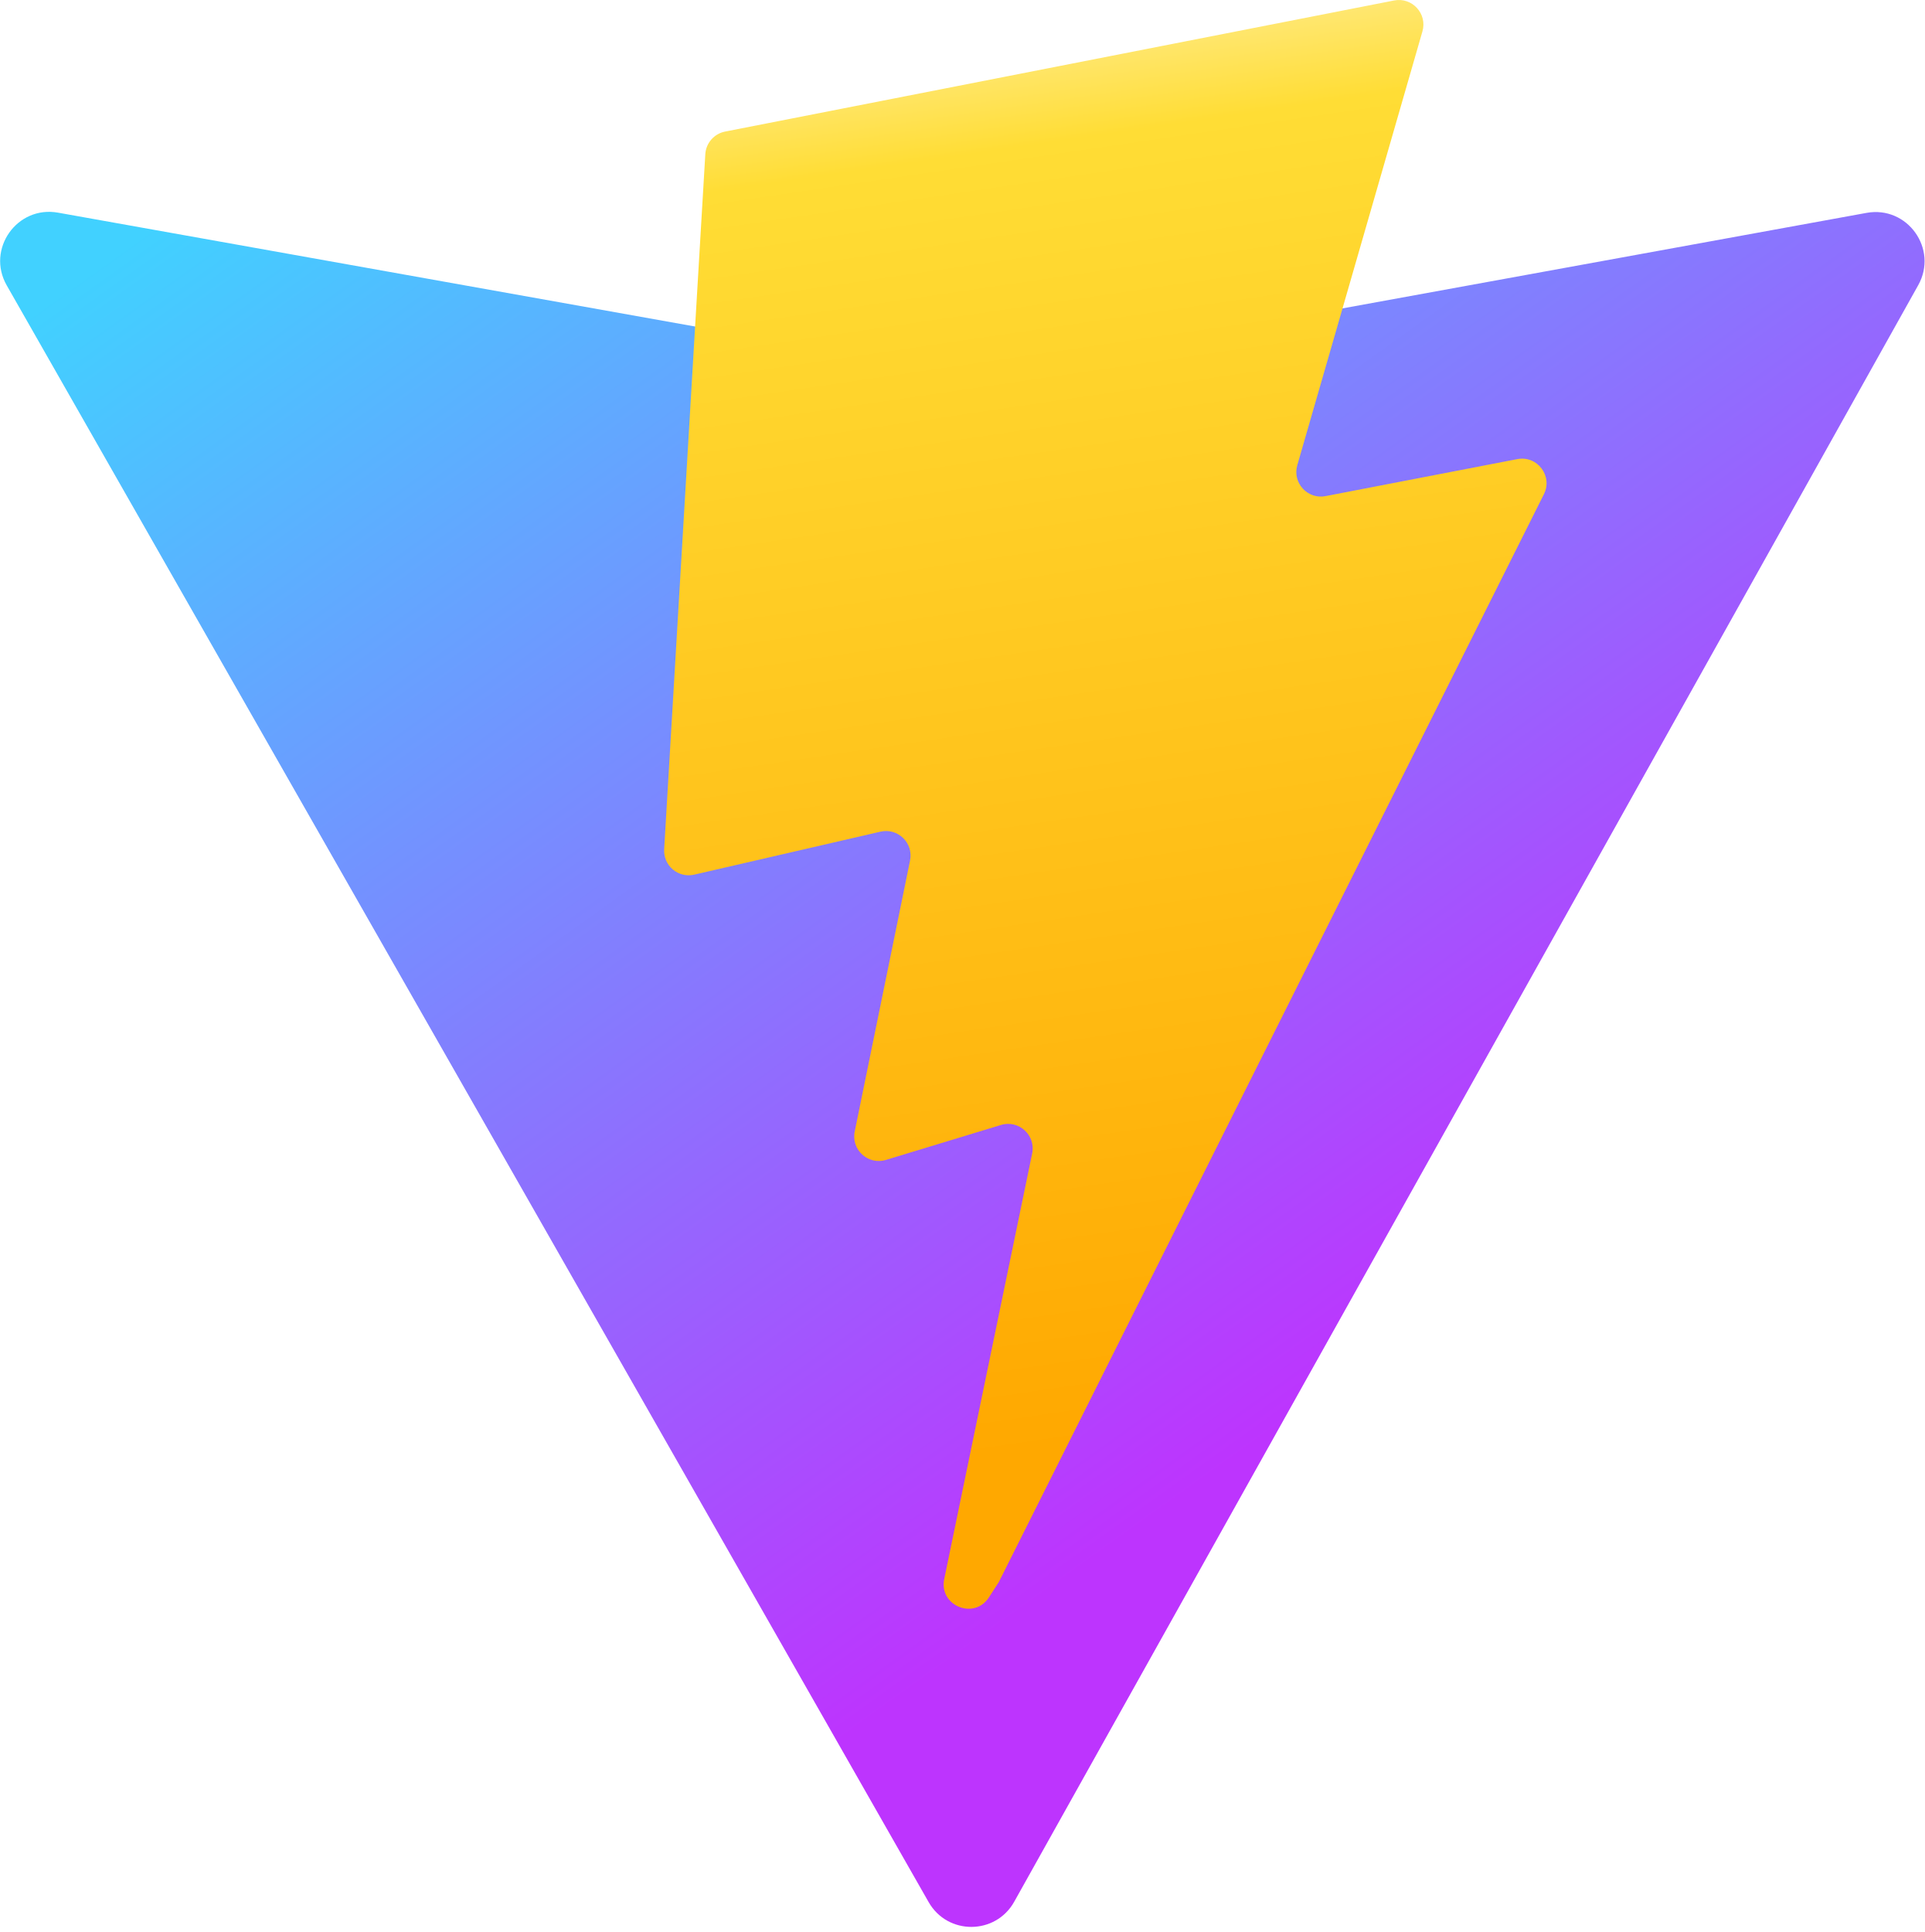
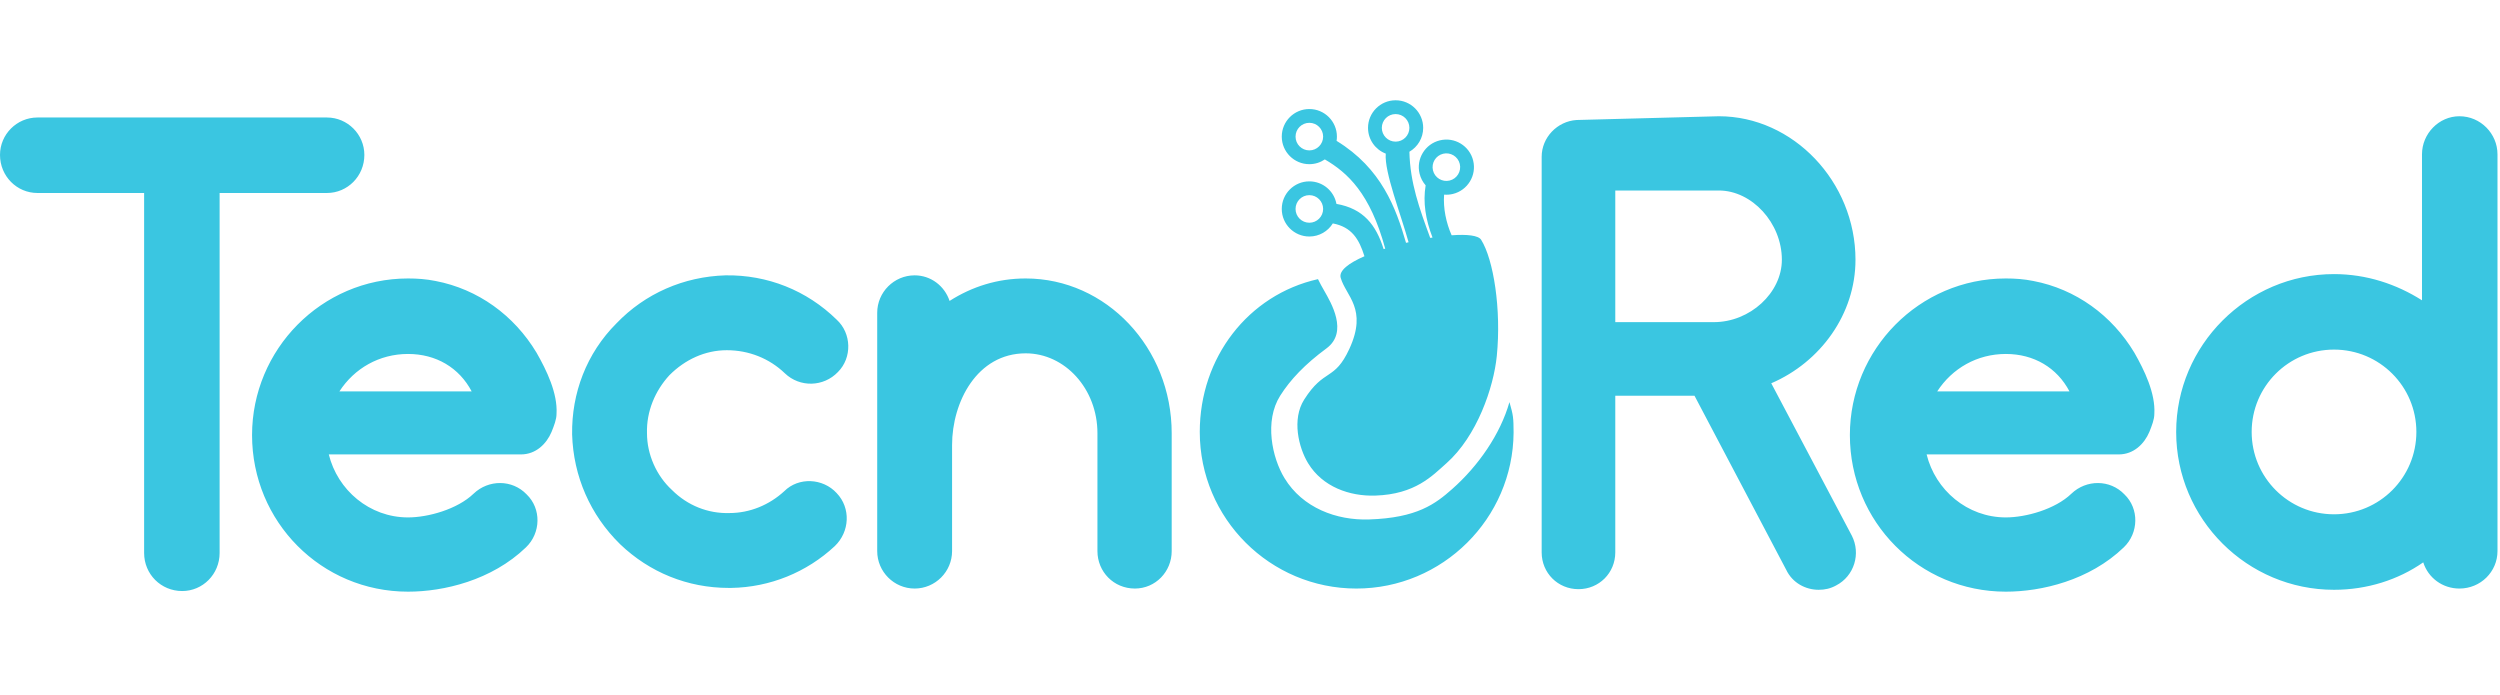
- <svg xmlns="http://www.w3.org/2000/svg" aria-hidden="true" role="img" class="iconify iconify--logos" width="31.88" height="32" preserveAspectRatio="xMidYMid meet" viewBox="0 0 256 257">
-   <defs>
-     <linearGradient id="IconifyId1813088fe1fbc01fb466" x1="-.828%" x2="57.636%" y1="7.652%" y2="78.411%">
-       <stop offset="0%" stop-color="#41D1FF" />
-       <stop offset="100%" stop-color="#BD34FE" />
-     </linearGradient>
-     <linearGradient id="IconifyId1813088fe1fbc01fb467" x1="43.376%" x2="50.316%" y1="2.242%" y2="89.03%">
-       <stop offset="0%" stop-color="#FFEA83" />
-       <stop offset="8.333%" stop-color="#FFDD35" />
-       <stop offset="100%" stop-color="#FFA800" />
-     </linearGradient>
-   </defs>
-   <path fill="url(#IconifyId1813088fe1fbc01fb466)" d="M255.153 37.938L134.897 252.976c-2.483 4.44-8.862 4.466-11.382.048L.875 37.958c-2.746-4.814 1.371-10.646 6.827-9.67l120.385 21.517a6.537 6.537 0 0 0 2.322-.004l117.867-21.483c5.438-.991 9.574 4.796 6.877 9.62Z" />
-   <path fill="url(#IconifyId1813088fe1fbc01fb467)" d="M185.432.063L96.44 17.501a3.268 3.268 0 0 0-2.634 3.014l-5.474 92.456a3.268 3.268 0 0 0 3.997 3.378l24.777-5.718c2.318-.535 4.413 1.507 3.936 3.838l-7.361 36.047c-.495 2.426 1.782 4.5 4.151 3.78l15.304-4.649c2.372-.72 4.652 1.36 4.15 3.788l-11.698 56.621c-.732 3.542 3.979 5.473 5.943 2.437l1.313-2.028l72.516-144.72c1.215-2.423-.88-5.186-3.54-4.672l-25.505 4.922c-2.396.462-4.435-1.77-3.759-4.114l16.646-57.705c.677-2.35-1.37-4.583-3.769-4.113Z" />
+ <svg xmlns="http://www.w3.org/2000/svg" width="1080" height="300" viewBox="0 0 982 194" version="1.1" style="fill-rule:evenodd;clip-rule:evenodd;stroke-linejoin:round;stroke-miterlimit:2;">
+   <g transform="matrix(1,0,0,1,-6.61604,-12.2372)">
+     <g transform="matrix(0.549472,0,0,0.549472,-208.356,-570.379)">
+       <path d="M785.506,1297.42C787.29,1292.96 789.074,1288.5 789.074,1284.49C789.966,1269.77 781.938,1253.27 774.801,1240.78C758.745,1214.02 732.877,1195.28 702.548,1189.49C695.858,1188.15 689.614,1187.7 682.924,1187.7C620.928,1187.7 571.421,1238.55 571.421,1299.65C571.421,1361.64 620.928,1411.6 682.924,1411.6C708.346,1411.6 742.689,1403.57 767.219,1379.93C777.923,1369.67 778.369,1352.28 767.665,1342.02C757.407,1331.32 740.459,1331.32 729.755,1341.58C718.158,1352.73 697.196,1358.52 682.924,1358.52C655.271,1358.52 632.525,1338.9 626.281,1313.48L763.651,1313.48C774.355,1313.48 781.938,1305.89 785.506,1297.42ZM1927.73,1297.42C1929.52,1292.96 1931.3,1288.5 1931.3,1284.49C1932.19,1269.77 1924.16,1253.27 1917.03,1240.78C1900.97,1214.02 1875.11,1195.28 1844.78,1189.49C1838.09,1188.15 1831.84,1187.7 1825.15,1187.7C1763.16,1187.7 1713.65,1238.55 1713.65,1299.65C1713.65,1361.64 1763.16,1411.6 1825.15,1411.6C1850.57,1411.6 1884.92,1403.57 1909.45,1379.93C1920.15,1369.67 1920.6,1352.28 1909.89,1342.02C1899.63,1331.32 1882.69,1331.32 1871.98,1341.58C1860.39,1352.73 1839.42,1358.52 1825.15,1358.52C1797.5,1358.52 1774.75,1338.9 1768.51,1313.48L1905.88,1313.48C1916.58,1313.48 1924.16,1305.89 1927.73,1297.42ZM624.943,1072.63L417.995,1072.63C403.276,1072.63 391.234,1084.67 391.234,1099.39C391.234,1114.56 403.276,1126.6 417.995,1126.6L494.262,1126.6L494.262,1383.95C494.262,1399.11 506.304,1411.15 521.469,1411.15C536.187,1411.15 548.229,1399.11 548.229,1383.95L548.229,1126.6L624.943,1126.6C639.661,1126.6 651.703,1114.56 651.703,1099.39C651.703,1084.67 639.661,1072.63 624.943,1072.63ZM1714.99,1371.46L1657.45,1262.63C1692.69,1247.47 1717.66,1213.12 1717.66,1174.32C1717.66,1118.57 1673.06,1071.74 1619.99,1071.74L1518.3,1074.42C1504.47,1075.31 1493.32,1086.9 1493.32,1100.73L1493.32,1383.5C1493.32,1398.22 1504.92,1409.81 1519.64,1409.81C1534.35,1409.81 1545.95,1398.22 1545.95,1383.5L1545.95,1271.55L1602.59,1271.55L1668.16,1395.99C1672.62,1405.35 1681.98,1410.26 1691.35,1410.26C1695.81,1410.26 1699.82,1409.37 1703.84,1407.14C1716.77,1400.45 1721.68,1384.39 1714.99,1371.46ZM2149.4,1071.74C2134.68,1071.74 2122.64,1084.23 2122.64,1098.95L2122.64,1203.31C2104.35,1191.72 2082.95,1184.58 2059.75,1184.58C1997.76,1184.58 1946.91,1235.42 1946.91,1297.42C1946.91,1359.86 1997.76,1410.26 2059.75,1410.26C2083.39,1410.26 2105.69,1403.12 2123.53,1390.64C2127.1,1401.79 2137.36,1409.37 2149.4,1409.37C2164.56,1409.37 2176.61,1397.33 2176.61,1382.61L2176.61,1098.95C2176.61,1084.23 2164.56,1071.74 2149.4,1071.74ZM1333.42,1188.18C1334.76,1191.03 1336.38,1193.83 1338.03,1196.74C1342.61,1204.85 1355.38,1225.98 1339.48,1237.69C1324.07,1249.04 1313.64,1260.06 1306.42,1271.48C1294.9,1289.67 1300.63,1315.92 1309.47,1330.43C1322.46,1351.77 1346.7,1360.73 1369.87,1359.98C1404.33,1358.88 1417.38,1348.83 1429.42,1338.17C1447.99,1321.75 1463.76,1299.12 1470.29,1276.09C1473.11,1285.85 1473.17,1287.22 1473.25,1297.87C1472.81,1359.41 1422.41,1409.37 1360.86,1409.37C1299.31,1409.37 1248.91,1359.41 1248.91,1297.42C1248.91,1244.25 1283.51,1199.41 1333.42,1188.18ZM1124.47,1187.7C1104.4,1187.7 1086.12,1193.5 1070.06,1203.76C1066.49,1193.05 1056.68,1185.47 1045.08,1185.47C1030.36,1185.47 1018.32,1197.51 1018.32,1212.23L1018.32,1382.61C1018.32,1397.33 1030.36,1409.37 1045.08,1409.37C1059.8,1409.37 1071.84,1397.33 1071.84,1382.61L1071.84,1306.79C1071.84,1276.01 1089.68,1241.22 1124.47,1241.22C1152.57,1241.22 1175.76,1266.64 1175.76,1298.31L1175.76,1382.61C1175.76,1397.33 1187.36,1409.37 1202.52,1409.37C1217.24,1409.37 1228.84,1397.33 1228.84,1382.61L1228.84,1298.31C1228.84,1237.21 1182.01,1187.7 1124.47,1187.7ZM912.172,1408.92C882.735,1408.92 855.529,1397.77 834.567,1377.7C813.158,1356.74 801.116,1329.09 800.224,1299.2C799.778,1269.77 810.482,1241.22 831.89,1219.82C852.407,1198.41 880.059,1186.36 909.942,1185.47C939.825,1185.03 967.923,1196.18 989.332,1217.14C1000.04,1226.95 1000.48,1244.35 990.224,1254.6C979.965,1265.31 963.017,1265.75 952.313,1255.5C941.163,1244.79 926.444,1238.99 910.834,1238.99C895.224,1238.99 880.951,1245.68 869.801,1256.83C859.543,1267.98 853.299,1282.7 853.745,1298.31C853.745,1313.48 860.435,1328.64 871.585,1338.9C882.735,1350.05 897.454,1355.85 912.618,1355.4C927.336,1355.4 941.163,1349.6 951.867,1339.79C962.125,1329.53 979.519,1330.42 989.332,1341.13C999.59,1351.83 998.698,1368.78 987.993,1379.04C967.923,1397.77 941.609,1408.48 913.956,1408.92L912.172,1408.92ZM2059.75,1356.29C2027.19,1356.29 2000.88,1329.98 2000.88,1297.42C2000.88,1264.86 2027.19,1238.55 2059.75,1238.55C2092.31,1238.55 2118.62,1264.86 2118.62,1297.42C2118.62,1329.98 2092.31,1356.29 2059.75,1356.29ZM1398.18,1161.81C1392.78,1142.13 1380.72,1111.6 1381.87,1098.45C1374.46,1095.62 1369.19,1088.44 1369.19,1080.04C1369.19,1069.16 1378.03,1060.32 1388.9,1060.32C1399.79,1060.32 1408.62,1069.16 1408.62,1080.04C1408.62,1087.33 1404.65,1093.7 1398.77,1097.11C1399.27,1119.45 1405.92,1137.63 1413.65,1158.71L1414.75,1158.54L1415.3,1158.45C1410.33,1145.55 1408.37,1133.27 1410.38,1121.13C1408.35,1118.81 1406.83,1115.98 1406.05,1112.78C1403.48,1102.21 1409.97,1091.54 1420.54,1088.97C1431.12,1086.4 1441.79,1092.89 1444.36,1103.46C1446.93,1114.04 1440.43,1124.71 1429.86,1127.28C1427.75,1127.79 1425.63,1127.94 1423.57,1127.77C1422.86,1137.6 1425.02,1147.87 1428.96,1156.83C1439.87,1156.04 1448.06,1156.88 1450.06,1160.05C1458.9,1174.11 1464.58,1209.83 1461.24,1243.16C1459,1265.62 1447.09,1300.48 1425.19,1319.85C1415.19,1328.7 1403,1342 1374.38,1342.92C1356.02,1343.51 1336.65,1336.69 1326.35,1319.77C1319.54,1308.58 1314.63,1288.37 1323.51,1274.35C1337.9,1251.62 1345.11,1261.31 1355.85,1238.03C1369.08,1209.35 1353.39,1200.35 1349.65,1187.24C1348.19,1182.14 1355.44,1176.69 1366.63,1171.82C1362.81,1159.61 1357.62,1150.94 1344.03,1148.34C1340.55,1153.96 1334.33,1157.71 1327.24,1157.71C1316.36,1157.71 1307.53,1148.88 1307.53,1138C1307.53,1127.12 1316.36,1118.29 1327.24,1118.29C1336.89,1118.29 1344.93,1125.23 1346.62,1134.39C1365.92,1137.78 1374.89,1149.39 1380.35,1166.71L1381.48,1166.36C1370.68,1126.67 1354.52,1112.08 1338.32,1102.59C1335.16,1104.74 1331.35,1106 1327.24,1106C1316.36,1106 1307.53,1097.17 1307.53,1086.29C1307.53,1075.41 1316.36,1066.58 1327.24,1066.58C1338.12,1066.58 1346.95,1075.41 1346.95,1086.29C1346.95,1087.33 1346.87,1088.35 1346.72,1089.34C1378.88,1109.04 1389.12,1137.27 1396.36,1162.24C1396.96,1162.1 1397.57,1161.95 1398.18,1161.81ZM682.924,1241.67C702.994,1241.67 719.496,1251.48 728.416,1268.43L633.863,1268.43C644.567,1251.93 662.407,1241.67 682.924,1241.67ZM1825.15,1241.67C1845.22,1241.67 1861.72,1251.48 1870.64,1268.43L1776.09,1268.43C1786.8,1251.93 1804.63,1241.67 1825.15,1241.67ZM1545.95,1124.82L1619.99,1124.82C1643.63,1124.82 1665.03,1148.01 1665.03,1174.32C1665.03,1197.96 1642.29,1218.92 1616.42,1218.92L1545.95,1218.92L1545.95,1124.82ZM1327.24,1128.14C1332.68,1128.14 1337.1,1132.56 1337.1,1138C1337.1,1143.44 1332.68,1147.86 1327.24,1147.86C1321.8,1147.86 1317.38,1143.44 1317.38,1138C1317.38,1132.56 1321.8,1128.14 1327.24,1128.14ZM1422.87,1098.54C1428.16,1097.26 1433.49,1100.51 1434.78,1105.79C1436.06,1111.08 1432.82,1116.41 1427.53,1117.7C1422.24,1118.98 1416.91,1115.74 1415.62,1110.45C1414.34,1105.16 1417.59,1099.83 1422.87,1098.54ZM1327.24,1076.43C1332.68,1076.43 1337.1,1080.85 1337.1,1086.29C1337.1,1091.73 1332.68,1096.15 1327.24,1096.15C1321.8,1096.15 1317.38,1091.73 1317.38,1086.29C1317.38,1080.85 1321.8,1076.43 1327.24,1076.43ZM1388.9,1070.18C1394.35,1070.18 1398.76,1074.6 1398.76,1080.04C1398.76,1085.48 1394.35,1089.89 1388.9,1089.89C1383.46,1089.89 1379.05,1085.48 1379.05,1080.04C1379.05,1074.6 1383.46,1070.18 1388.9,1070.18Z" style="fill:rgb(58,198,225);" />
+     </g>
+   </g>
</svg>
